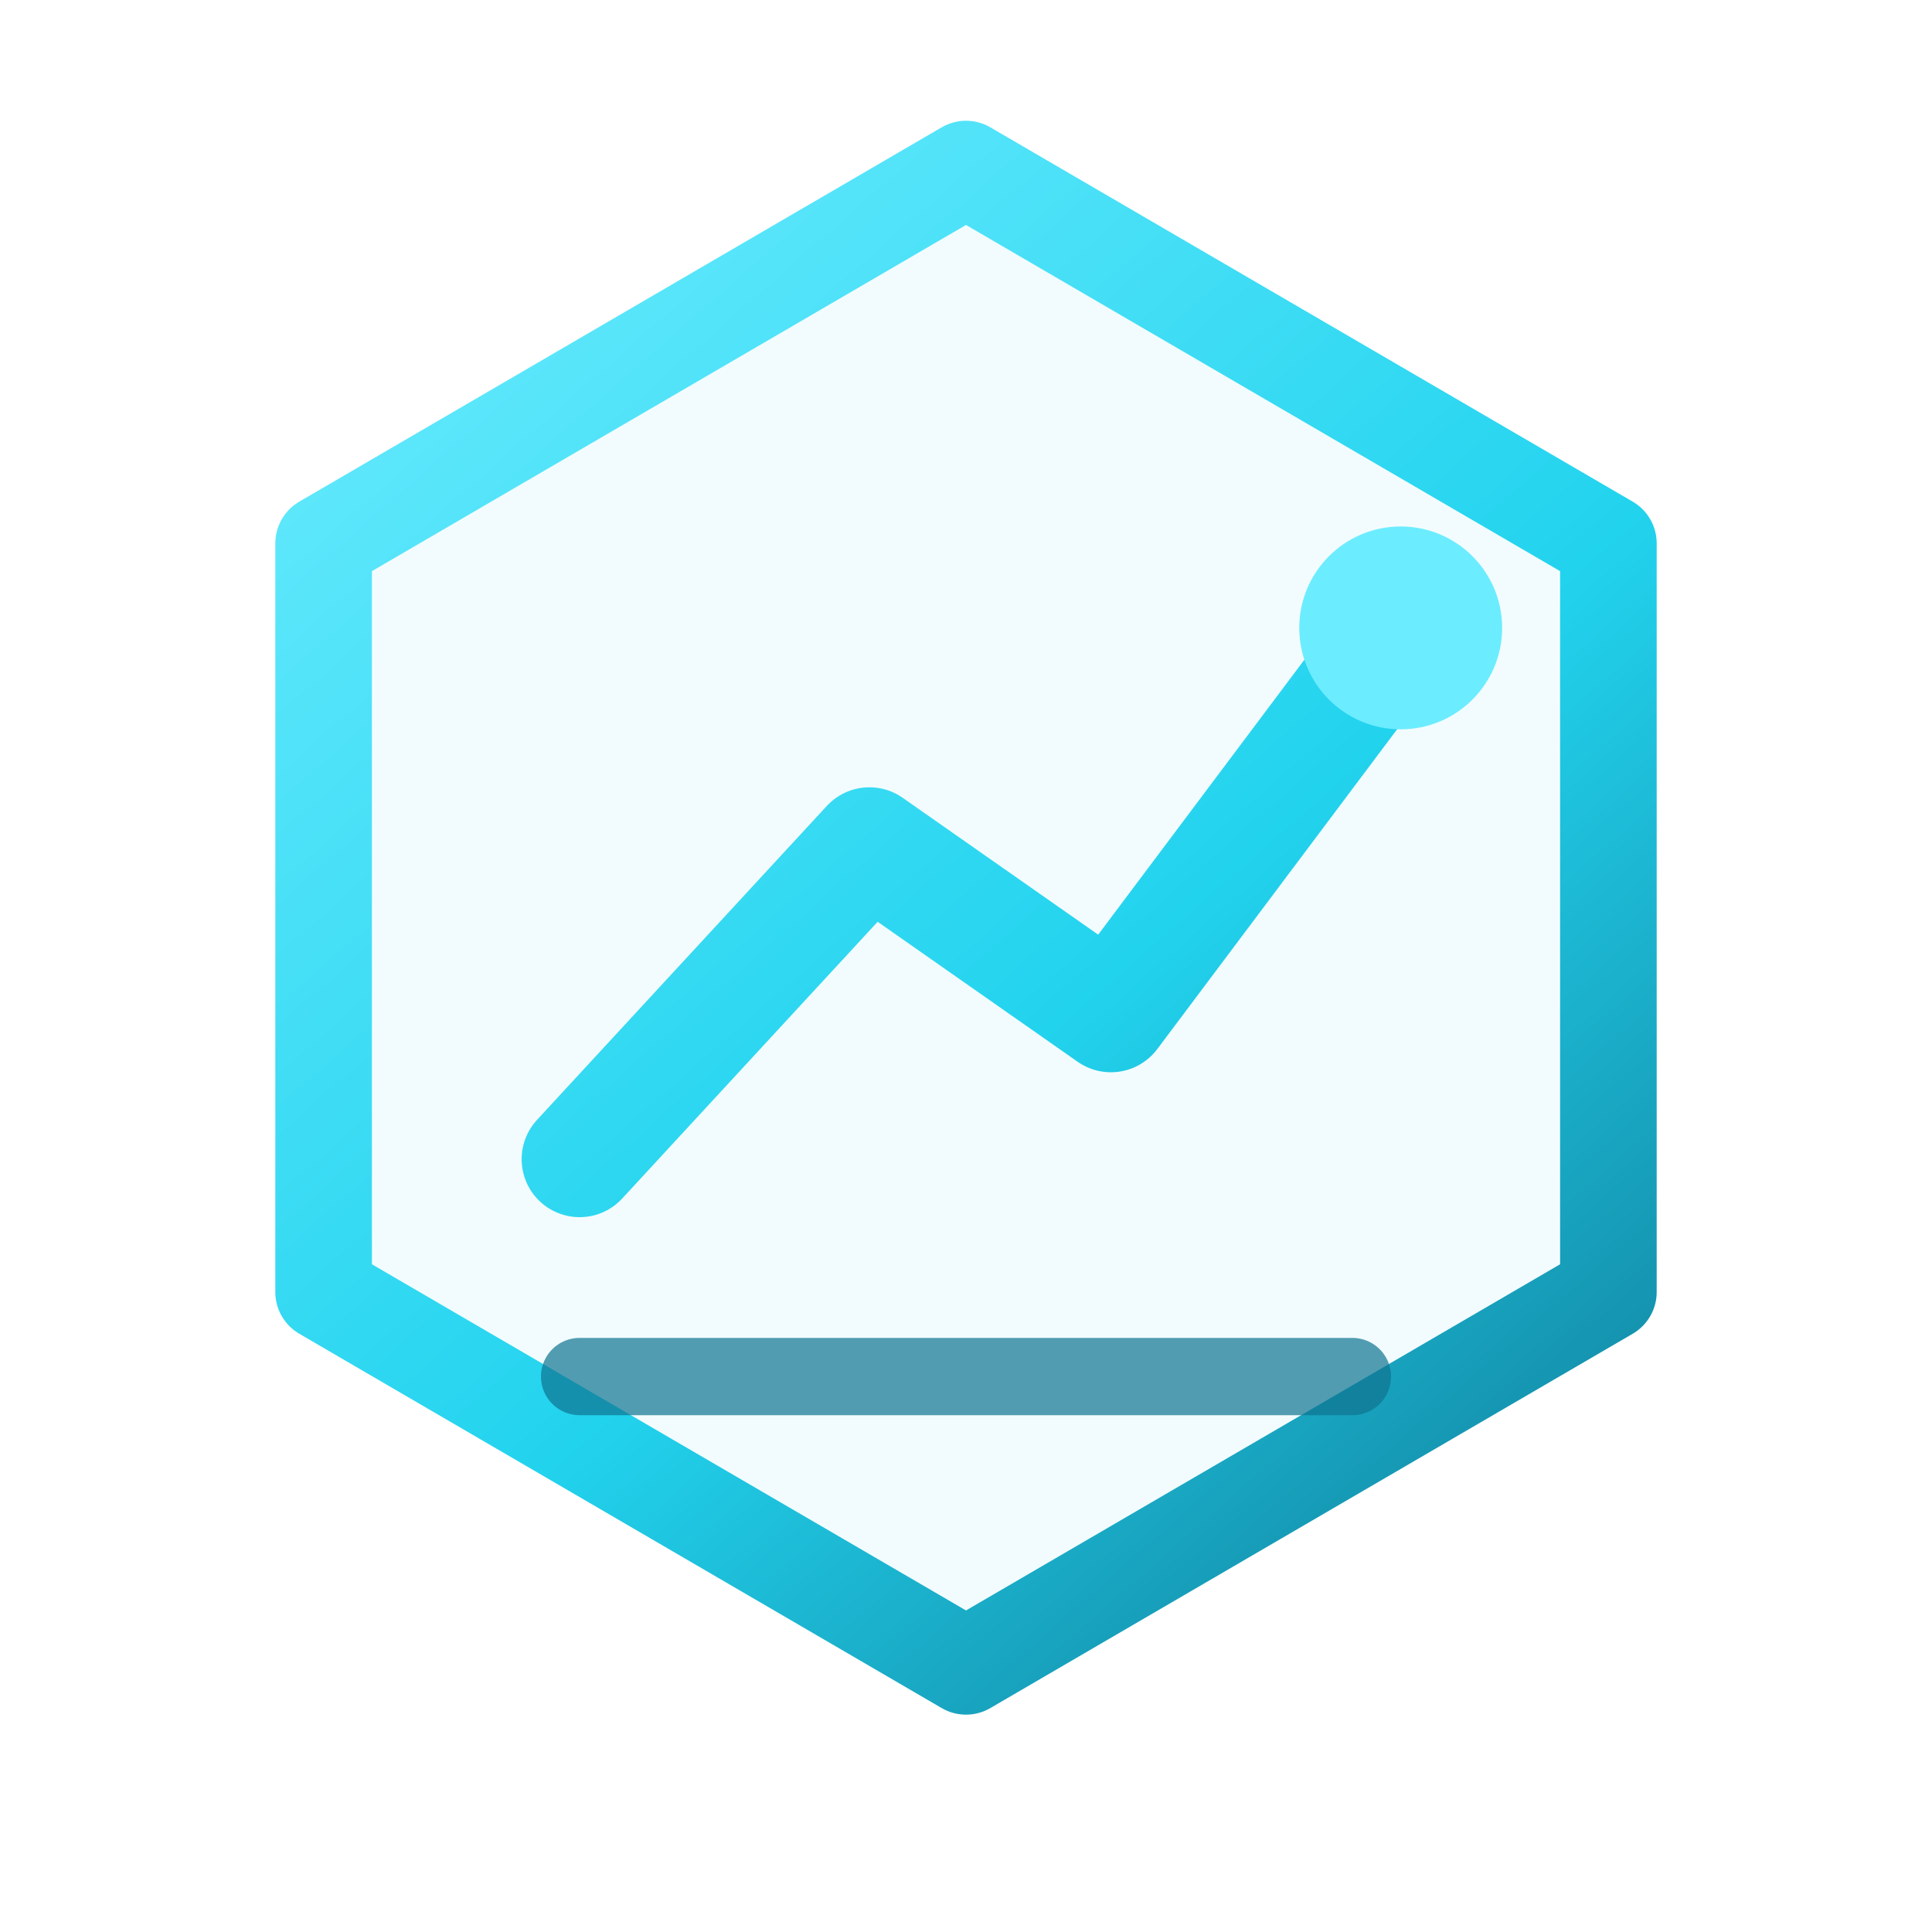
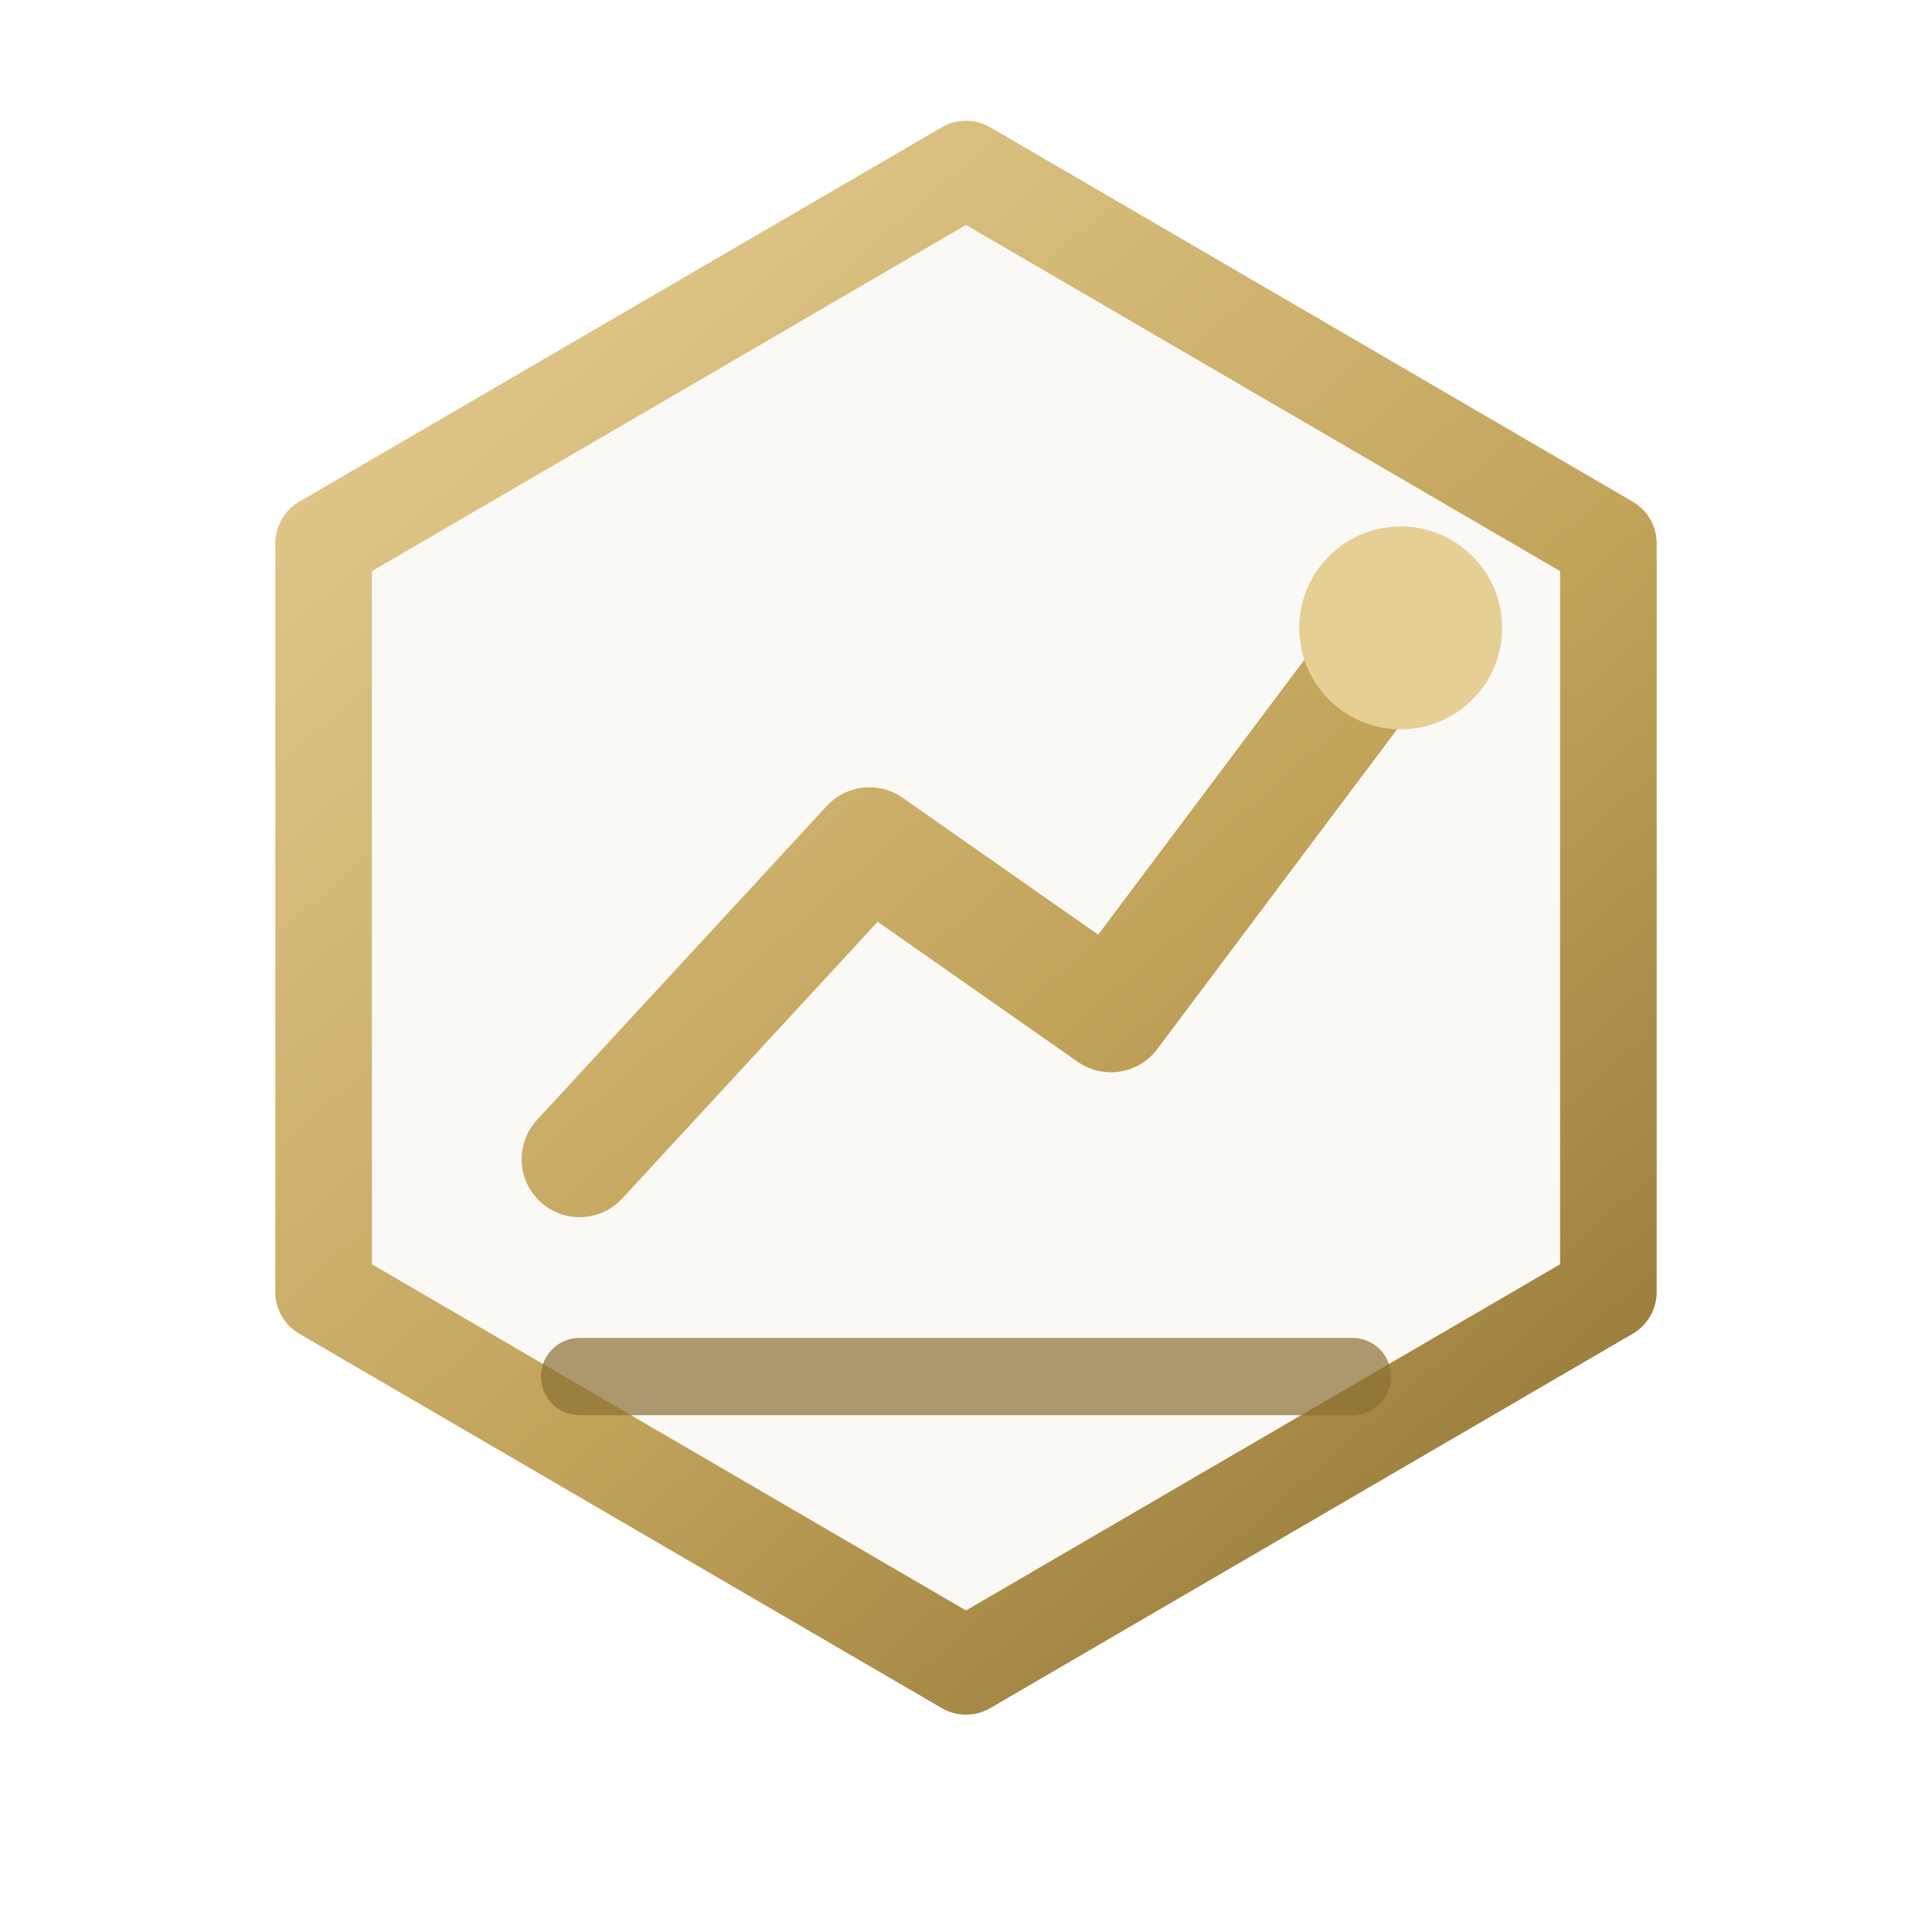
<svg xmlns="http://www.w3.org/2000/svg" width="40" height="40" viewBox="0 0 40 40" fill="none">
  <defs>
-     <linearGradient id="ie-cy" x1="6" y1="4" x2="34" y2="36" gradientUnits="userSpaceOnUse">
-       <stop stop-color="#6cecff" />
-       <stop offset="0.55" stop-color="#22d3ee" />
-       <stop offset="1" stop-color="#0e7490" />
+     <linearGradient id="ie-br" x1="6" y1="4" x2="34" y2="36" gradientUnits="userSpaceOnUse">
+       <stop stop-color="#e6cf94" />
+       <stop offset="0.55" stop-color="#c2a35a" />
+       <stop offset="1" stop-color="#8a6f32" />
    </linearGradient>
  </defs>
-   <path d="M20 3.5 33.3 11.25V26.75L20 34.5 6.7 26.75V11.25Z" stroke="url(#ie-cy)" stroke-width="2" stroke-linejoin="round" fill="rgba(34,211,238,0.06)" />
-   <path d="M12 24 18 17.5 23 21 29 13" stroke="url(#ie-cy)" stroke-width="2.4" stroke-linecap="round" stroke-linejoin="round" />
-   <circle cx="29" cy="13" r="2.1" fill="#6cecff" />
-   <path d="M12 28.5H28" stroke="#0e7490" stroke-width="1.6" stroke-linecap="round" opacity="0.7" />
+   <path d="M20 3.5 33.3 11.25V26.75L20 34.5 6.7 26.75V11.25Z" stroke="url(#ie-br)" stroke-width="2" stroke-linejoin="round" fill="rgba(194,163,90,0.06)" />
+   <path d="M12 24 18 17.5 23 21 29 13" stroke="url(#ie-br)" stroke-width="2.4" stroke-linecap="round" stroke-linejoin="round" />
+   <circle cx="29" cy="13" r="2.1" fill="#e6cf94" />
+   <path d="M12 28.5H28" stroke="#8a6f32" stroke-width="1.6" stroke-linecap="round" opacity="0.7" />
</svg>
